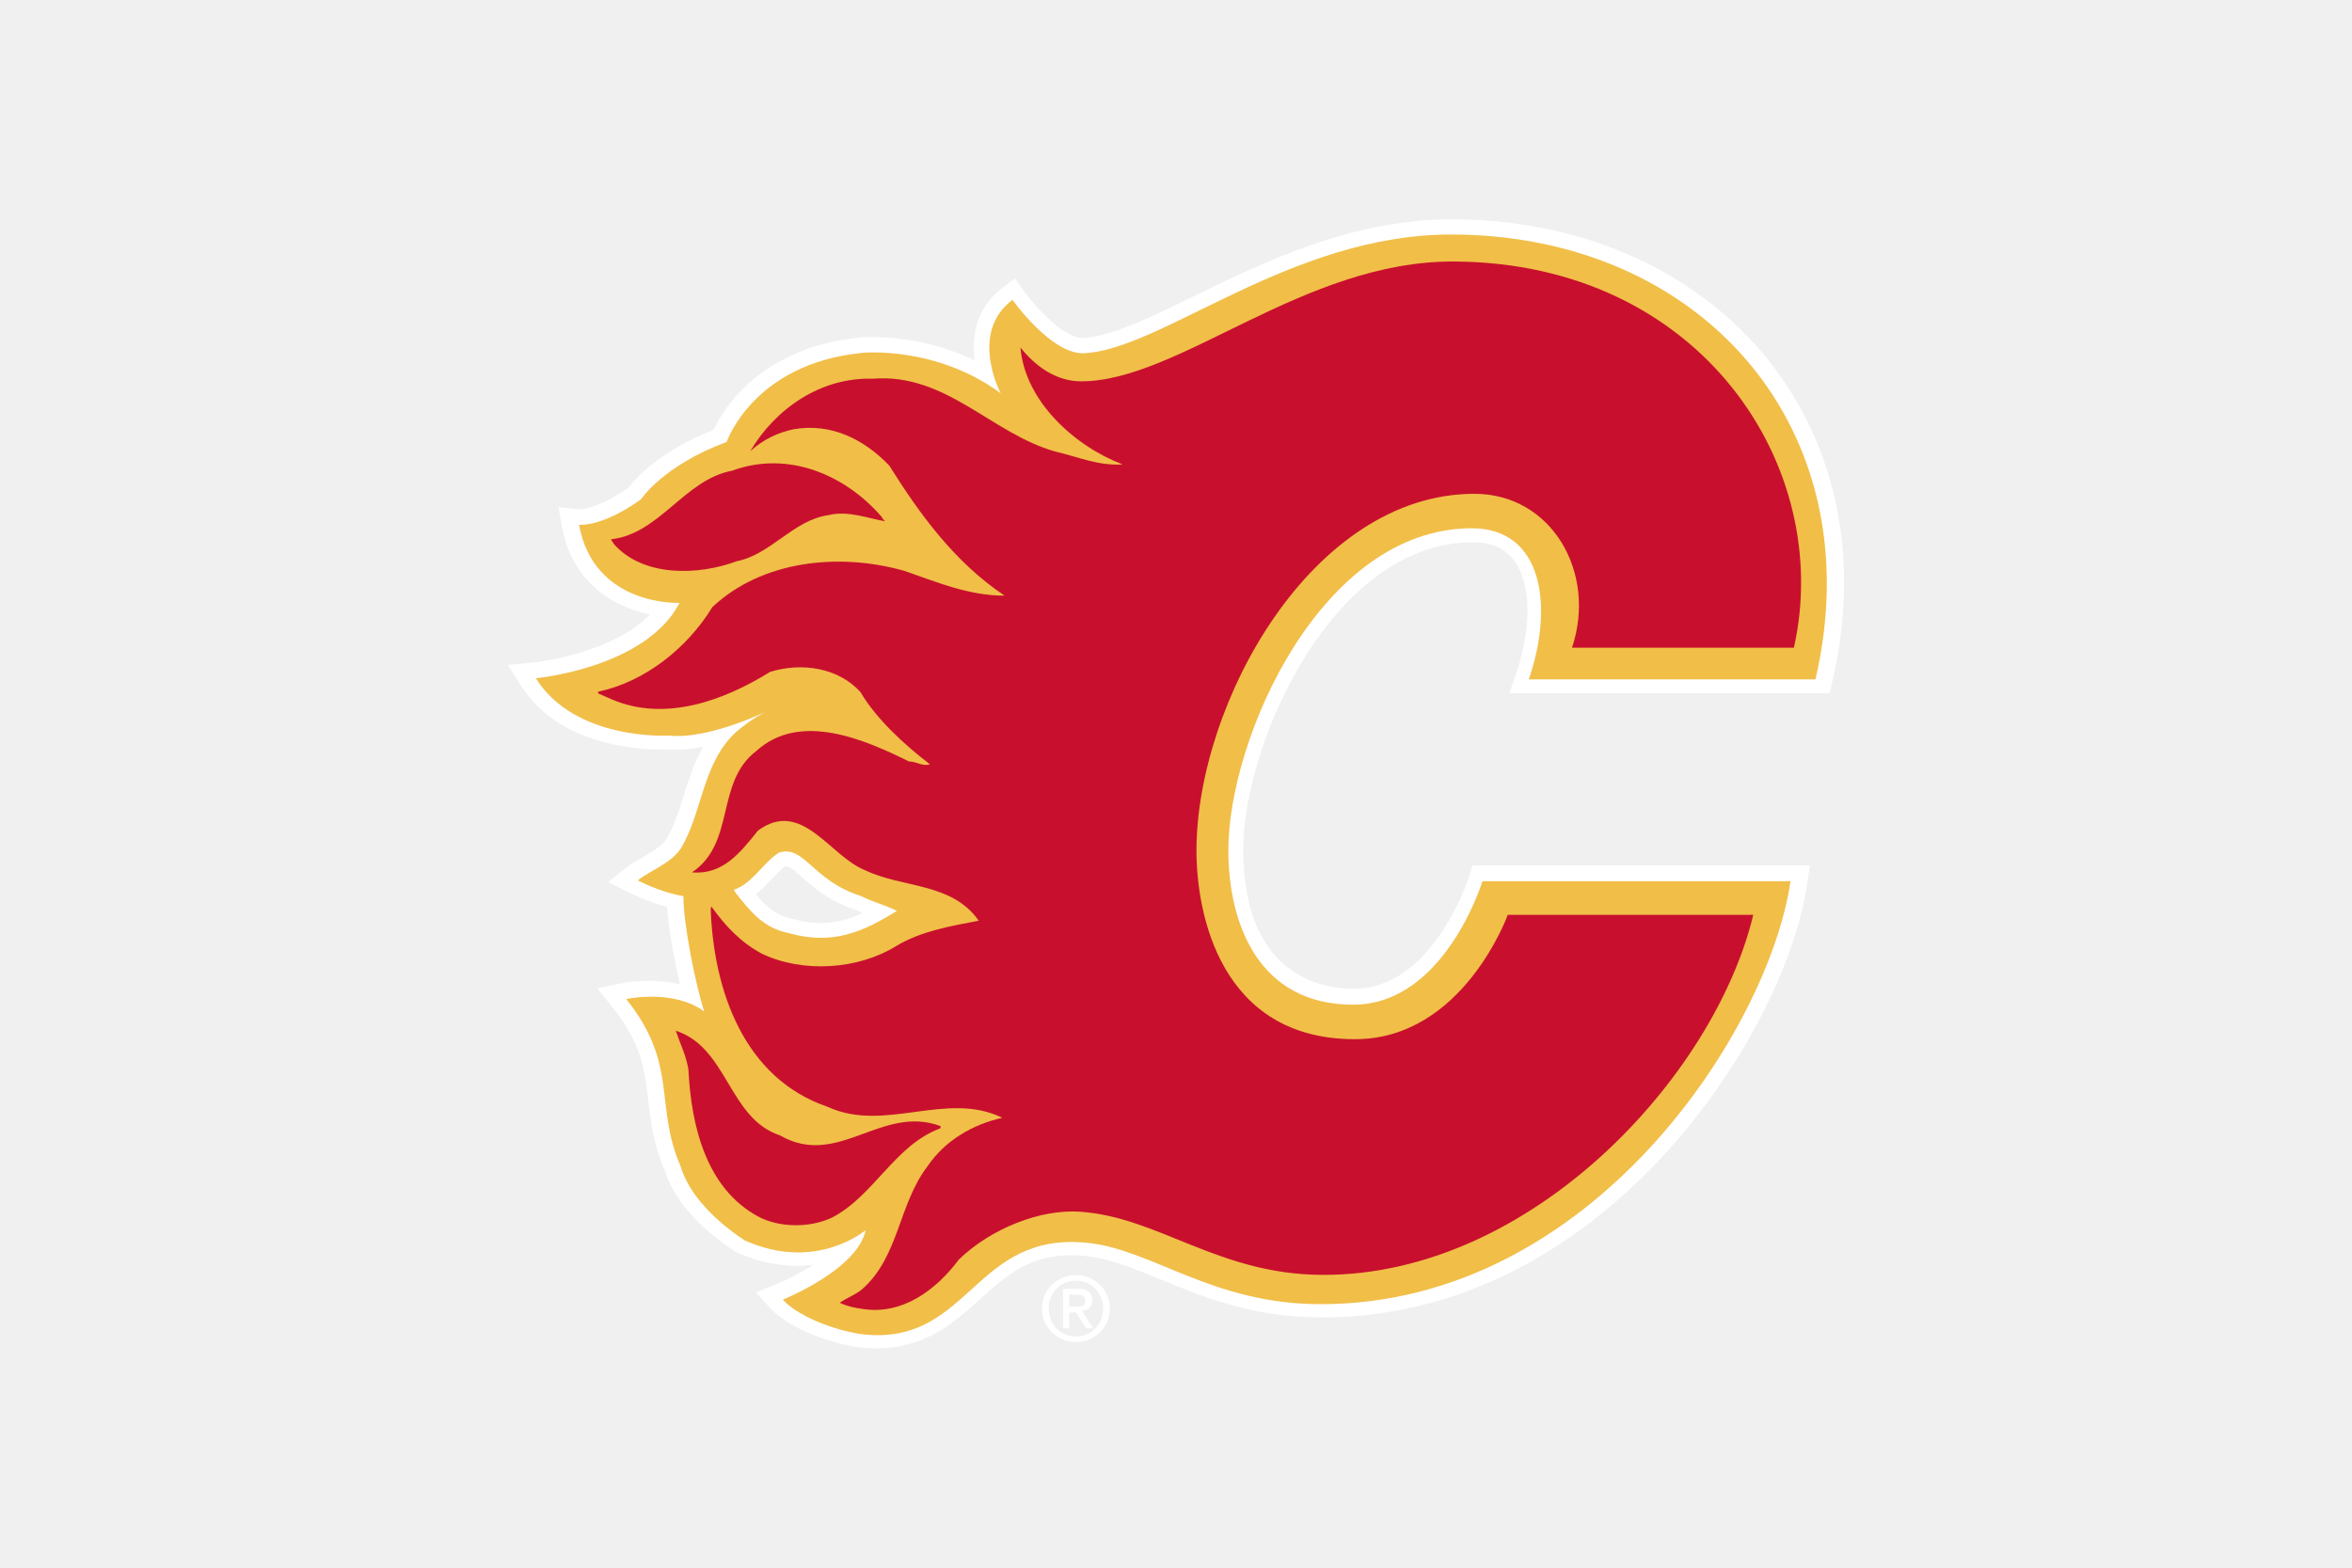
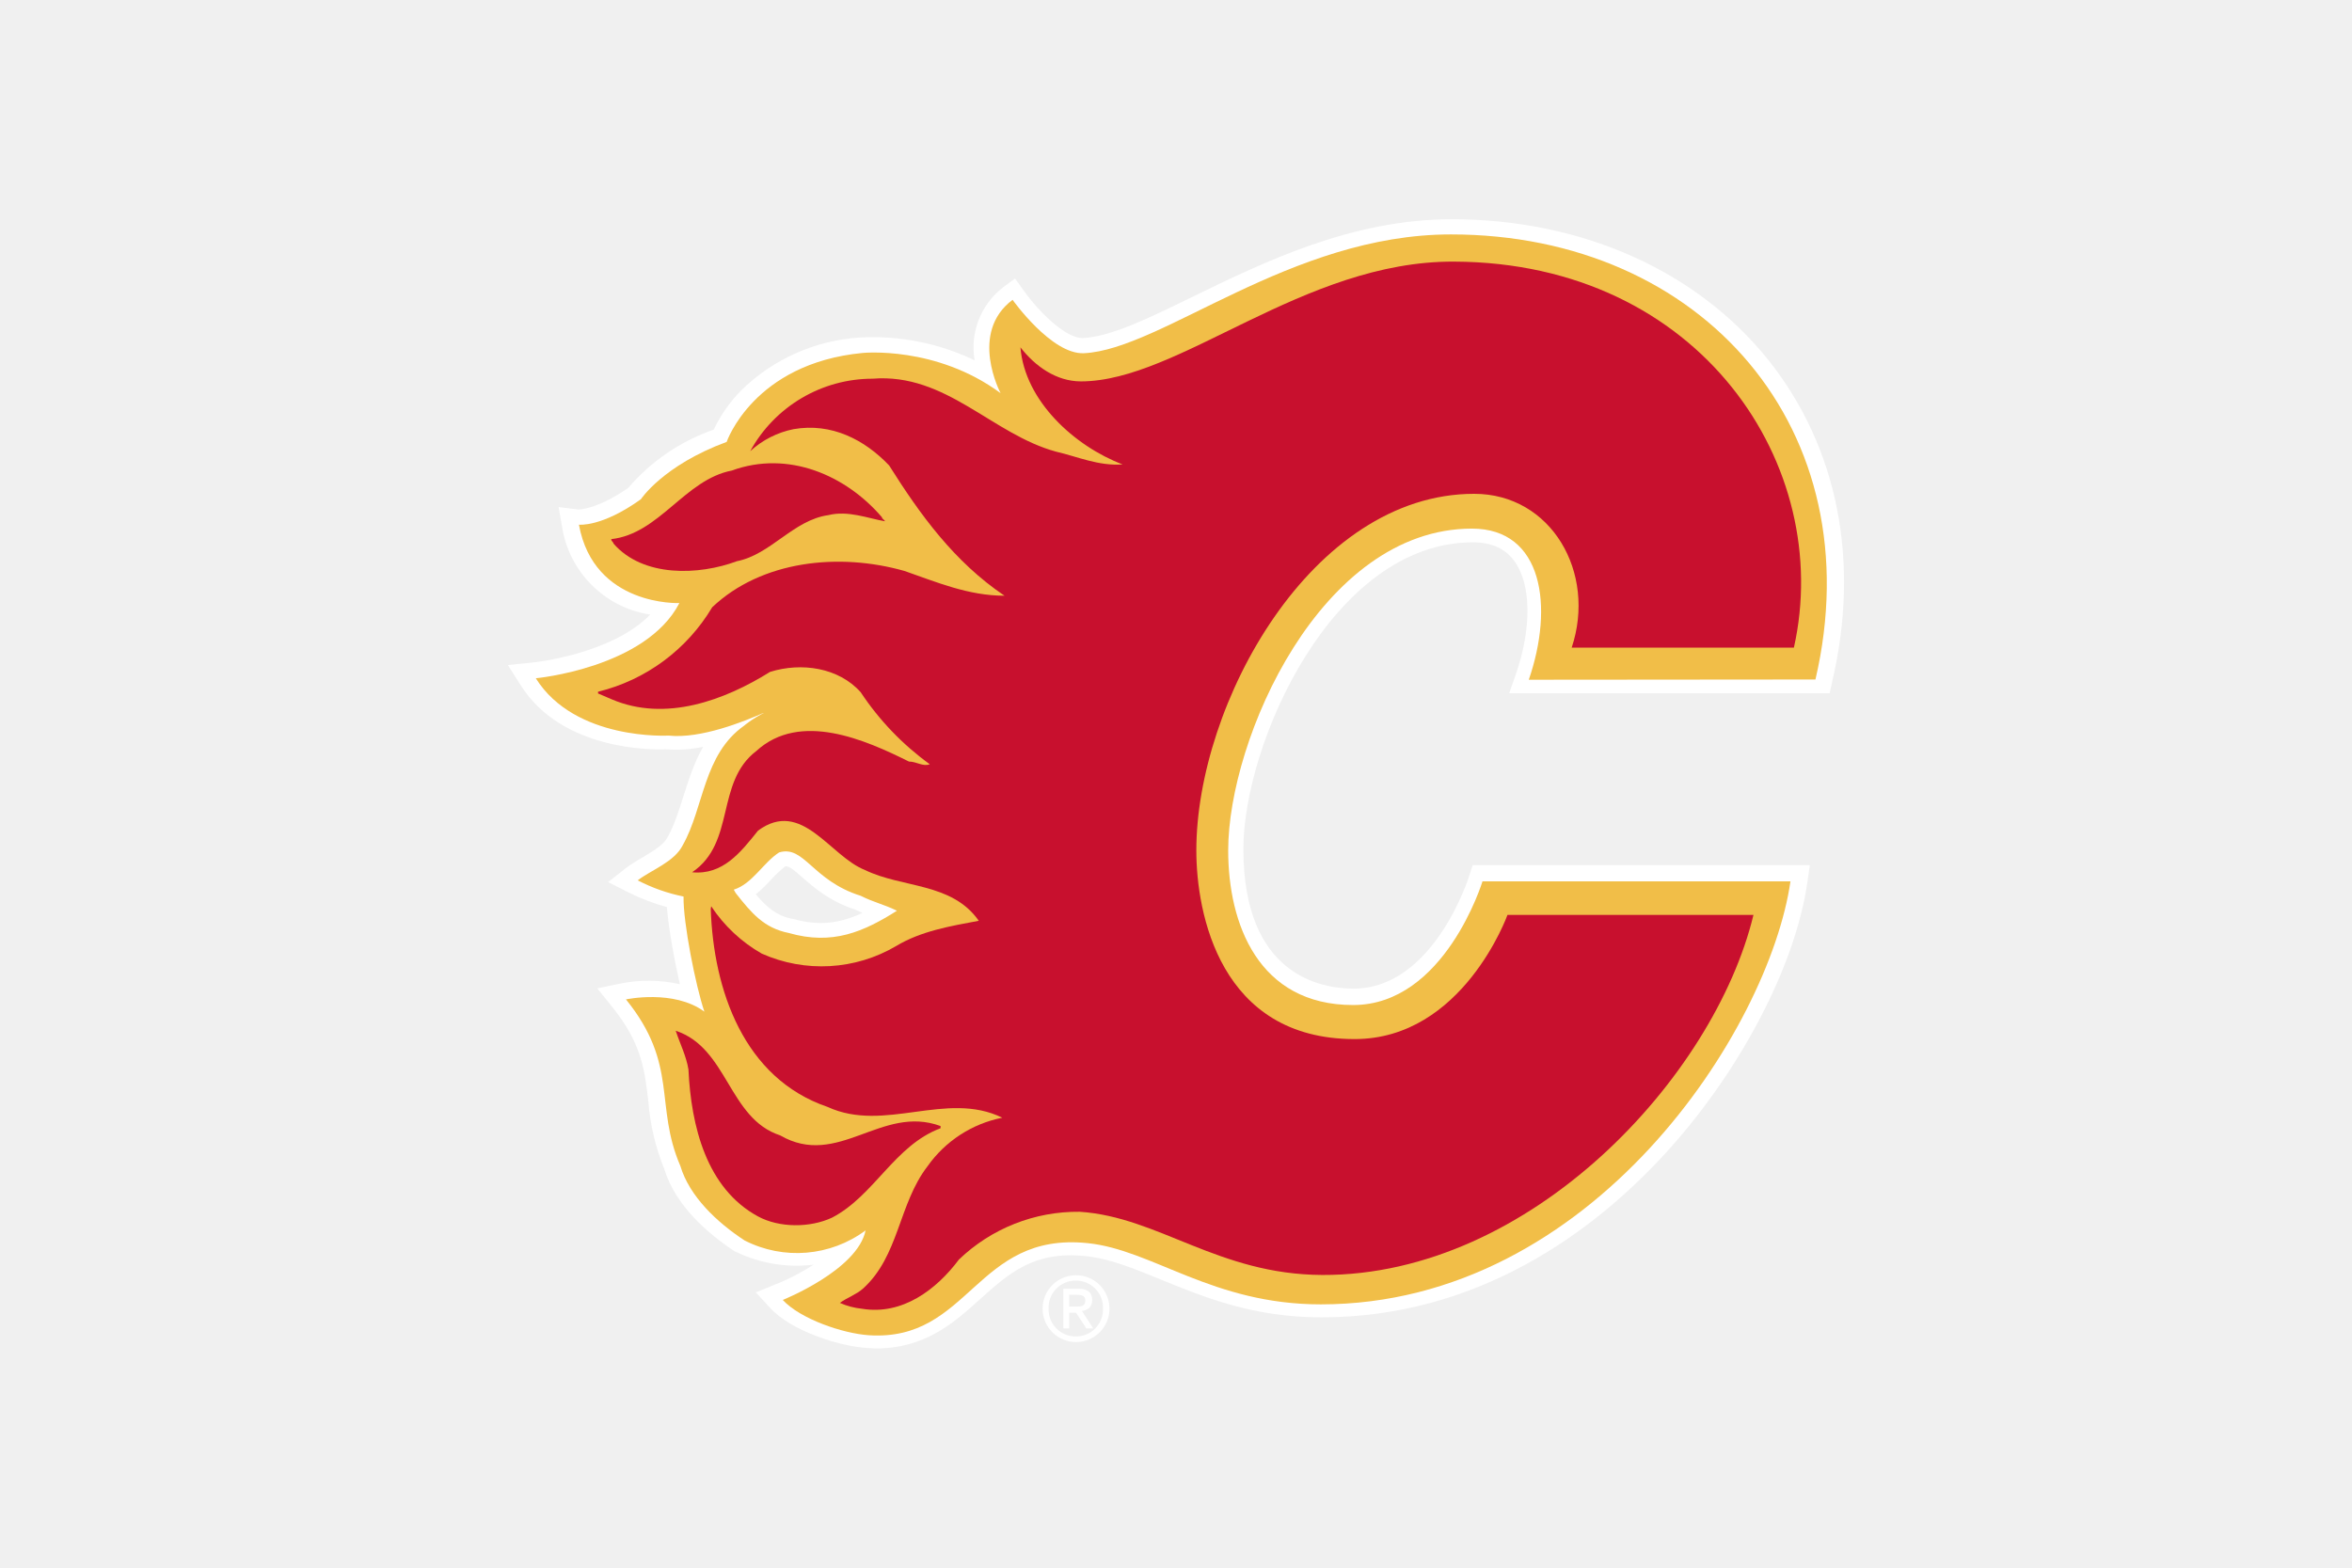
<svg xmlns="http://www.w3.org/2000/svg" viewBox="0 0 960 640">
-   <path fill="#fff" d="M721.78 147.026c-29.147-36.535-76.238-57.49-129.197-57.49-40.962 0-76.725 17.446-105.46 31.463-18.098 8.83-33.73 16.453-45.17 16.96-6.863.321-18.22-11.067-24.084-19.237l-3.595-5.026-4.96 3.701c-10.752 8.024-12.805 19.616-11.538 29.708-23.73-11.44-45.823-9.383-46.903-9.276-24.918 2.407-40.04 13.07-48.337 21.591-6.217 6.384-9.663 12.587-11.277 16.034-22.042 8.666-32.115 20.202-34.815 23.734-13.016 9.093-20.487 8.764-20.394 8.776l-8.13-.96 1.467 8.014c4.307 23.53 21.816 33.013 36.014 35.838-16.069 16.451-47.958 19.652-48.319 19.686l-9.767.902 5.197 8.28c16.918 26.94 54.277 26.423 59.34 26.216 4.762.445 9.973-.053 15.162-1.069-3.702 6.468-5.909 13.492-7.965 20.035-1.91 6.08-3.715 11.82-6.468 16.671l-.178.34c-1.474 3.034-5.753 5.518-9.89 7.921-2.365 1.374-4.81 2.795-6.869 4.416l-7.455 5.867 8.5 4.233c5.107 2.544 10.487 4.582 15.561 5.915.645 8.791 2.917 21.413 5.281 31.576-11.897-2.923-23.503-.512-24.163-.37l-9.567 2.06 6.13 7.59c11.94 14.79 13.213 25.661 14.69 38.25 1.012 8.646 2.06 17.585 6.575 28.09 4.584 14.911 18.054 26.328 28.592 33.302l.866.477c12.032 5.39 22.706 6.208 31.434 5.057-5.275 3.416-11.005 6.277-15.493 8.07l-8.115 3.228 5.896 6.42c8.752 9.527 28.446 15.597 39.303 16.315q1.955.127 3.914.13c20.152 0 31.964-10.643 42.457-20.096 11.753-10.592 21.906-19.742 43.027-17.59 9.836 1.002 19.556 4.993 30.812 9.616 17.621 7.235 37.593 15.435 65.426 15.435 64.597 0 111.312-35.649 139.125-65.556 30.962-33.294 54.238-77.3 59.292-112.11l1-6.879H601.055l-1.309 4.258c-.142.461-14.545 46.105-47.206 46.105-13.559 0-45.095-5.557-45.095-57.018 0-43.007 36.504-125.254 93.733-125.254 7.75 0 13.346 2.552 17.108 7.801 6.71 9.362 6.911 27.361.511 45.855l-2.759 7.978h130.74l1.09-4.654c11.506-49.178 2.241-95.818-26.088-131.329m-369.742 225.71c-9.052 4.165-17.655 5.454-28.43 2.387l-.448-.107c-6.313-1.286-10.105-4.53-14.656-9.934 2.417-1.894 4.495-4.096 6.433-6.15 1.896-2.013 3.701-3.927 5.531-5.257 1.418-.143 2.794.798 6.96 4.49 4.644 4.12 10.98 9.734 21.56 13.18a58 58 0 0 0 3.05 1.39" />
-   <path fill="#f1be48" d="M740.998 277.355C764.713 175.52 694.905 95.74 592.19 95.74c-65.542 0-118.05 47.05-149.773 48.464-13.242.59-29.166-21.78-29.166-21.78-17.938 13.452-4.81 38.121-4.81 38.121-26.58-19.544-56.434-16.494-56.434-16.494-44.524 4.322-55.415 36.374-55.415 36.374-25.962 9.61-34.932 23.388-34.932 23.388-16.036 11.532-25.319 10.428-25.319 10.428 6.1 33.49 41.023 31.885 41.023 31.885-13.78 26.601-58.649 30.771-58.649 30.771 16.018 25.635 54.157 23.397 54.157 23.397 13.043 1.394 30.786-5.654 39.526-9.62-5.848 3.061-8.576 5.477-8.576 5.477-16.83 11.836-16.455 33.44-25.137 48.814-3.34 6.91-13.03 10.22-18.379 14.451 5.788 2.898 12.405 5.328 18.651 6.446-.158 10.72 5.036 36.715 8.502 47.092-12.503-9.295-31.885-5.105-31.885-5.105 21.48 26.733 11.38 43.238 22.156 68.11 3.632 12.304 14.86 22.88 26.146 30.384 29.25 13.17 49.448-4.139 49.448-4.139-3.358 16.195-33.806 28.367-33.806 28.367 7.133 7.804 24.631 13.687 35.097 14.383 41.322 2.715 43.453-42.256 89.267-37.573 26.568 2.72 50.912 25.045 95.247 25.045 110.916 0 182.951-112.278 191.681-172.68H605.083s-15.416 50.412-52.78 50.412c-38.692 0-50.94-33.182-50.94-63.098 0-45.479 37.766-131.4 99.388-131.4 29.053 0 33.516 31.87 23.246 61.694zM321.955 380.941c-10.152-2.067-15.234-8.268-21.62-16.344l-.798-1.367c7.516-2.45 11.89-11.037 18.46-15.18 10.34-3.196 13.552 11.443 33.267 17.676 5.633 2.812 8.986 3.292 14.808 6.12-13.613 8.57-26.275 14.17-44.117 9.095" />
-   <path fill="#c8102e" d="M361.15 212.774c-6.936-1.128-14.993-4.476-23.048-2.466-14.31 2.017-23.488 16.105-37.343 18.785-15.454 5.813-38.258 6.707-50.34-7.157 0-.669-1.1-1.118-.892-1.787 19.682-2.24 29.972-24.383 49.21-27.966 23.04-8.494 46.527 1.787 61.283 19.02 0 .667.901.892 1.131 1.571m-42.8 250.735c23.703 13.65 41.372-12.746 65.526-3.802v.893c-18.766 6.937-27.048 27.517-44.275 36.47-8.95 4.241-21.474 4.241-30.202-.464-21.019-11.398-27.278-36.67-28.409-59.94-.885-5.59-3.342-10.5-5.145-15.87 21.258 6.922 21.482 35.781 42.505 42.713" />
-   <path fill="#c8102e" d="M732.206 264.43c16.557-73.886-37.935-157.183-138.738-157.674-61.528-.297-112.184 48.922-152.219 48.922-10.166 0-18.739-6.209-24.738-13.83 1.801 21.968 22.19 40.34 41.692 47.75-9.859.66-18.38-3.15-27.12-5.167-26.228-7.172-44.849-32.278-74.876-29.817-21.068-.67-39.675 12.113-49.987 29.597 5.161-4.716 11.215-7.617 17.714-8.972 15.461-2.69 28.907 4.256 39 14.794 12.555 19.95 26.453 39.23 47.073 53.133-14.797 0-27.794-5.606-40.79-10.083-26.688-7.632-58.294-4.27-78.47 14.784-10.308 16.82-27.573 30.491-46.615 34.518v.685l5.594 2.456c21.978 9.421 46.181.224 64.558-11.213 12.781-4.03 28.03-1.78 36.991 8.307 6.272 10.752 17.942 21.52 28.241 29.352-2.692 1.125-5.383-1.12-8.514-1.12-17.703-8.733-44.388-20.615-62.314-4.252-16.809 12.78-8.297 37.44-26.234 49.537 12.56 1.12 19.732-8.072 26.904-17.034 17.937-13.228 29.364 10.537 43.71 16.14 15.251 7.39 35.421 4.925 46.407 20.625-11.669 2.234-23.547 4.26-33.63 10.312-15.467 9.632-38.108 11.212-54.922 3.136-8.737-4.722-14.79-11.214-20.609-19.286 0 .235 0 .68-.236.901 1.128 33.188 13.443 69.271 47.752 80.924 23.312 10.752 48.404-6.732 71.284 4.486-12.108 2.696-23.313 9.187-30.495 19.72-11.874 15.468-11.653 36.77-26.446 49.997-2.688 2.461-6.72 3.806-9.404 5.821 2.913 1.346 5.818 2.026 9.178 2.465 16.372 2.692 30.266-7.85 39.451-20.179 13.24-12.774 33.318-20.569 49.326-19.495 32.31 2.175 56.386 25.64 99.043 25.792 84.945.322 159.92-80.623 175.85-146.984H615.413s-18.242 50.77-62.367 50.77c-55.07 0-64.693-51.435-64.693-76.97 0-59.962 47.025-145.685 113.463-145.685 31.526 0 50.078 32.191 39.818 62.836z" />
-   <path fill="#fff" d="M428.045 534.184c0-6.467 4.89-11.362 11.14-11.362 6.176 0 11.07 4.895 11.07 11.362 0 6.58-4.894 11.423-11.07 11.423-6.25 0-11.14-4.844-11.14-11.423m11.14 13.695c7.453 0 13.805-5.773 13.805-13.695 0-7.85-6.352-13.624-13.805-13.624-7.523 0-13.88 5.773-13.88 13.624 0 7.922 6.357 13.695 13.88 13.695m-2.804-12.039h2.79l4.232 6.462h2.804l-4.585-7.117c2.37-.297 4.185-1.563 4.185-4.448 0-3.174-1.893-4.59-5.693-4.59h-6.157v16.155h2.424zm0-2.424v-4.846h3.236c1.651 0 3.408.355 3.408 2.306 0 2.403-1.794 2.54-3.81 2.54z" />
+   <path fill="#fff" d="M721.8 147c-29.2-36.5-76.3-57.5-129.2-57.5-41 0-76.7 17.5-105.5 31.5-18 8.8-33.7 16.5-45.1 17-7 .3-18.3-11.1-24.1-19.3l-3.6-5-5 3.7a31 31 0 0 0-11.5 29.7 96 96 0 0 0-47-9.3 76 76 0 0 0-48.3 21.6 60 60 0 0 0-11.2 16 81 81 0 0 0-34.9 23.8c-13 9-20.4 8.8-20.4 8.8l-8-1 1.4 8a43 43 0 0 0 36 35.9c-16 16.4-48 19.6-48.3 19.6l-9.8 1 5.2 8.2c17 27 54.3 26.4 59.4 26.2q7.3.6 15.1-1c-3.7 6.4-5.9 13.5-8 20-1.9 6-3.7 11.8-6.4 16.7l-.2.3c-1.5 3-5.8 5.5-9.9 8a60 60 0 0 0-6.9 4.4l-7.4 5.8 8.5 4.3a83 83 0 0 0 15.5 5.9c.7 8.8 3 21.4 5.3 31.5a58 58 0 0 0-24.1-.3l-9.6 2 6.1 7.6c12 14.8 13.2 25.7 14.7 38.3a93 93 0 0 0 6.6 28c4.6 15 18 26.4 28.6 33.4l.9.4a57 57 0 0 0 31.4 5.1c-5.3 3.4-11 6.3-15.5 8l-8.1 3.3 5.9 6.4c8.7 9.5 28.4 15.6 39.3 16.3l3.9.2c20.1 0 32-10.7 42.4-20.1 11.8-10.6 22-19.8 43-17.6 10 1 19.6 5 30.9 9.6 17.6 7.2 37.6 15.4 65.4 15.4 64.6 0 111.3-35.6 139.1-65.5 31-33.3 54.3-77.3 59.3-112.1l1-7H601.1l-1.4 4.3c-.1.5-14.5 46.1-47.2 46.1-13.5 0-45-5.5-45-57 0-43 36.4-125.2 93.7-125.2q11.5 0 17 7.8c6.8 9.3 7 27.3.6 45.8l-2.8 8h130.8l1-4.6c11.6-49.2 2.3-95.9-26-131.4M352 372.7c-9 4.2-17.6 5.5-28.4 2.4h-.4c-6.4-1.4-10.1-4.6-14.7-10q3.6-3 6.4-6.2 2.9-3.1 5.6-5.2c1.4-.2 2.8.8 7 4.5 4.6 4 11 9.7 21.5 13.1z" />
+   <path fill="#f1be48" d="M741 277.4c23.7-101.9-46.1-181.7-148.8-181.7-65.6 0-118 47-149.8 48.5-13.2.6-29.1-21.8-29.1-21.8-18 13.5-4.9 38.1-4.9 38.1C382 141 352 144.1 352 144.1c-44.5 4.3-55.4 36.3-55.4 36.3-26 9.6-35 23.4-35 23.4-16 11.5-25.3 10.4-25.3 10.4 6.1 33.5 41 32 41 32-13.7 26.5-58.6 30.7-58.6 30.7 16 25.6 54.2 23.4 54.2 23.4 13 1.4 30.8-5.7 39.5-9.6-5.8 3-8.6 5.5-8.6 5.5-16.8 11.8-16.4 33.4-25.1 48.8-3.4 6.9-13 10.2-18.4 14.4A71 71 0 0 0 279 366c-.2 10.7 5 36.7 8.5 47-12.5-9.2-32-5-32-5 21.6 26.7 11.5 43.2 22.2 68 3.7 12.4 14.9 23 26.2 30.4a47 47 0 0 0 49.4-4.1c-3.3 16.2-33.8 28.4-33.8 28.4 7.2 7.8 24.6 13.7 35.1 14.4 41.3 2.7 43.5-42.3 89.3-37.6 26.6 2.7 50.9 25 95.2 25 111 0 183-112.3 191.7-172.7H605.1s-15.4 50.5-52.8 50.5c-38.7 0-51-33.2-51-63.1 0-45.5 37.8-131.4 99.5-131.4 29 0 33.5 31.8 23.2 61.7zM322 380.9c-10.2-2-15.3-8.2-21.7-16.3l-.8-1.4c7.6-2.4 12-11 18.5-15.2 10.3-3.1 13.5 11.5 33.3 17.7 5.6 2.8 9 3.3 14.8 6.1-13.6 8.6-26.3 14.2-44.1 9.1" />
+   <path fill="#c8102e" d="M361.2 212.8c-7-1.2-15-4.5-23.1-2.5-14.3 2-23.5 16.1-37.3 18.8-15.5 5.8-38.3 6.7-50.4-7.2 0-.6-1-1-.9-1.8 19.7-2.2 30-24.3 49.2-28 23-8.4 46.6 1.9 61.3 19.1 0 .7 1 .9 1.2 1.6m-42.8 250.7c23.7 13.7 41.3-12.7 65.5-3.8v.9c-18.8 7-27 27.5-44.3 36.5-9 4.2-21.5 4.2-30.2-.5-21-11.4-27.3-36.7-28.4-60-.9-5.5-3.4-10.4-5.2-15.8 21.3 7 21.5 35.8 42.6 42.7" />
+   <path fill="#c8102e" d="M732.2 264.4c16.6-73.9-38-157.2-138.7-157.6-61.6-.3-112.2 48.9-152.3 48.9-10.1 0-18.7-6.2-24.7-13.9 1.8 22 22.2 40.4 41.7 47.8-9.9.7-18.4-3.2-27.1-5.2-26.2-7.1-44.9-32.2-74.9-29.8a57 57 0 0 0-50 29.6 37 37 0 0 1 17.7-9c15.5-2.7 29 4.3 39 14.8 12.6 20 26.5 39.3 47.1 53.2-14.8 0-27.8-5.6-40.8-10.1-26.7-7.6-58.3-4.3-78.5 14.8a75 75 0 0 1-46.6 34.5v.7l5.6 2.4c22 9.4 46.2.3 64.6-11.2 12.8-4 28-1.8 37 8.3a114 114 0 0 0 28.2 29.4c-2.7 1.1-5.4-1.1-8.5-1.1-17.7-8.8-44.4-20.7-62.3-4.3-16.8 12.8-8.3 37.4-26.2 49.5 12.5 1.2 19.7-8 26.9-17 17.9-13.2 29.3 10.5 43.7 16.1 15.2 7.4 35.4 5 46.4 20.7-11.7 2.2-23.6 4.2-33.7 10.3a60 60 0 0 1-54.9 3.1 61 61 0 0 1-20.6-19.3l-.2 1c1.1 33.1 13.4 69.2 47.7 80.9 23.3 10.7 48.4-6.8 71.3 4.4a49 49 0 0 0-30.5 19.8c-11.9 15.4-11.6 36.7-26.4 50-2.7 2.4-6.7 3.8-9.4 5.8q4.3 1.9 9.1 2.4c16.4 2.7 30.3-7.8 39.5-20.1a70 70 0 0 1 49.3-19.5c32.3 2.1 56.4 25.6 99 25.8 85 .3 160-80.7 176-147H615.3s-18.2 50.7-62.4 50.7c-55 0-64.6-51.4-64.6-77 0-59.9 47-145.6 113.4-145.6 31.5 0 50 32.2 39.8 62.8z" />
+   <path fill="#fff" d="M428 534.2a11 11 0 0 1 11.2-11.4 11 11 0 0 1 11 11.4 11 11 0 0 1-11 11.4 11 11 0 0 1-11.2-11.4m11.2 13.7a13.6 13.6 0 1 0 0-27.3 13.6 13.6 0 1 0 0 27.3m-2.8-12h2.8l4.2 6.4h2.8l-4.6-7.1c2.4-.3 4.2-1.6 4.2-4.5q0-4.6-5.7-4.6H434v16.2h2.4zm0-2.5v-4.8h3.2c1.7 0 3.4.3 3.4 2.3 0 2.4-1.8 2.5-3.8 2.5z" />
</svg>
